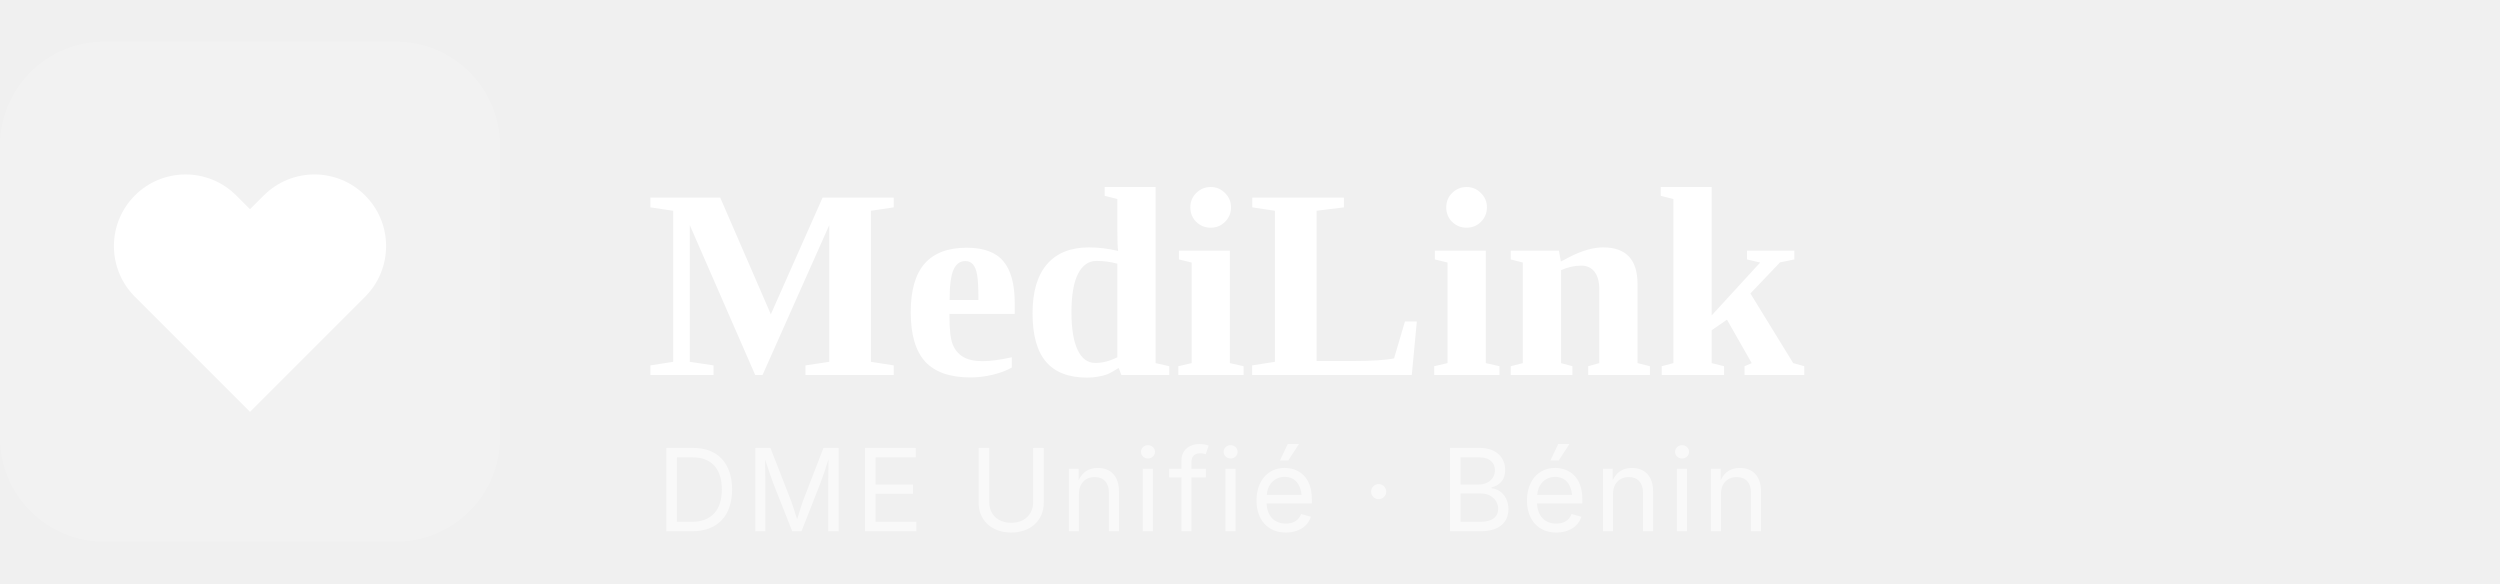
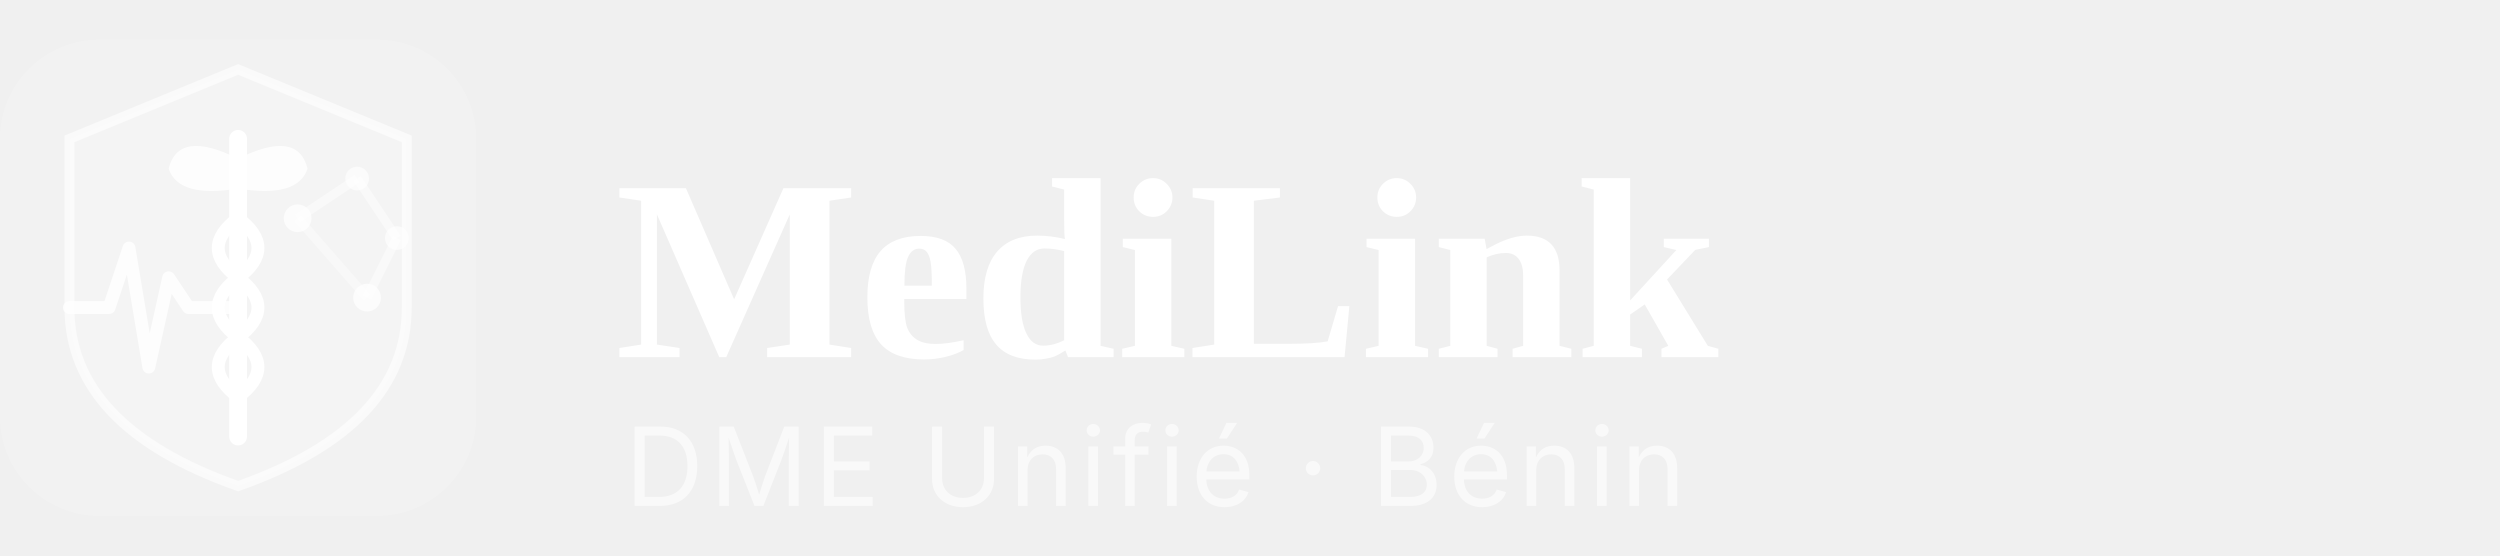
- <svg xmlns="http://www.w3.org/2000/svg" viewBox="0 0 240 56" fill="none">
-   <rect x="0" y="4" width="48" height="48" rx="10" fill="white" fill-opacity="0.15" />
-   <g transform="translate(9,13) scale(1.25)">
-     <path fill="white" d="M20.84 4.61a5.5 5.5 0 0 0-7.78 0L12 5.67l-1.06-1.06a5.5 5.5 0 0 0-7.78 7.78l1.06 1.06L12 21.23l7.78-7.78 1.06-1.06a5.5 5.5 0 0 0 0-7.78z" />
+ <svg xmlns="http://www.w3.org/2000/svg" viewBox="0 0 252 56" fill="none">
+   <g transform="translate(0,4)">
+     <rect width="48" height="48" rx="10" fill="white" fill-opacity="0.15" />
+     <path d="M24 3 L41 10 L41 27 Q41 39 24 45 Q7 39 7 27 L7 10 Z" fill="white" fill-opacity="0.15" stroke="white" stroke-opacity="0.6" stroke-width="1" />
+     <polyline points="7,27 11,27 13,21 15,33 17,24 19,27 24,27" fill="none" stroke="white" stroke-width="1.3" stroke-opacity="0.8" stroke-linecap="round" stroke-linejoin="round" />
+     <circle cx="30" cy="18" r="1.4" fill="white" opacity="0.7" />
+     <circle cx="36" cy="14" r="1.2" fill="white" opacity="0.6" />
+     <circle cx="40" cy="20" r="1.2" fill="white" opacity="0.6" />
+     <circle cx="37" cy="26" r="1.4" fill="white" opacity="0.7" />
+     <line x1="30" y1="18" x2="36" y2="14" stroke="white" stroke-width="0.9" opacity="0.45" />
+     <line x1="36" y1="14" x2="40" y2="20" stroke="white" stroke-width="0.9" opacity="0.45" />
+     <line x1="40" y1="20" x2="37" y2="26" stroke="white" stroke-width="0.9" opacity="0.45" />
+     <line x1="30" y1="18" x2="37" y2="26" stroke="white" stroke-width="0.9" opacity="0.35" />
+     <line x1="24" y1="10" x2="24" y2="40" stroke="white" stroke-width="1.8" stroke-linecap="round" />
+     <path d="M24 12 Q18 9 17 13 Q18 16 24 15 Z" fill="white" opacity="0.85" />
+     <path d="M24 12 Q30 9 31 13 Q30 16 24 15 Z" fill="white" opacity="0.85" />
+     <path d="M24 18 Q20 21 24 24 Q28 27 24 30 Q20 33 24 36" fill="none" stroke="white" stroke-width="1.3" stroke-linecap="round" />
+     <path d="M24 18 Q28 21 24 24 Q20 27 24 30 Q28 33 24 36" fill="none" stroke="white" stroke-width="1.3" stroke-linecap="round" />
  </g>
  <text x="62" y="36" font-family="Georgia, 'Times New Roman', serif" font-weight="700" font-size="26" fill="white">MediLink</text>
  <text x="63" y="51" font-family="system-ui, -apple-system, sans-serif" font-size="11" fill="rgba(255,255,255,0.6)" letter-spacing="0.6">DME Unifié · Bénin</text>
</svg>
